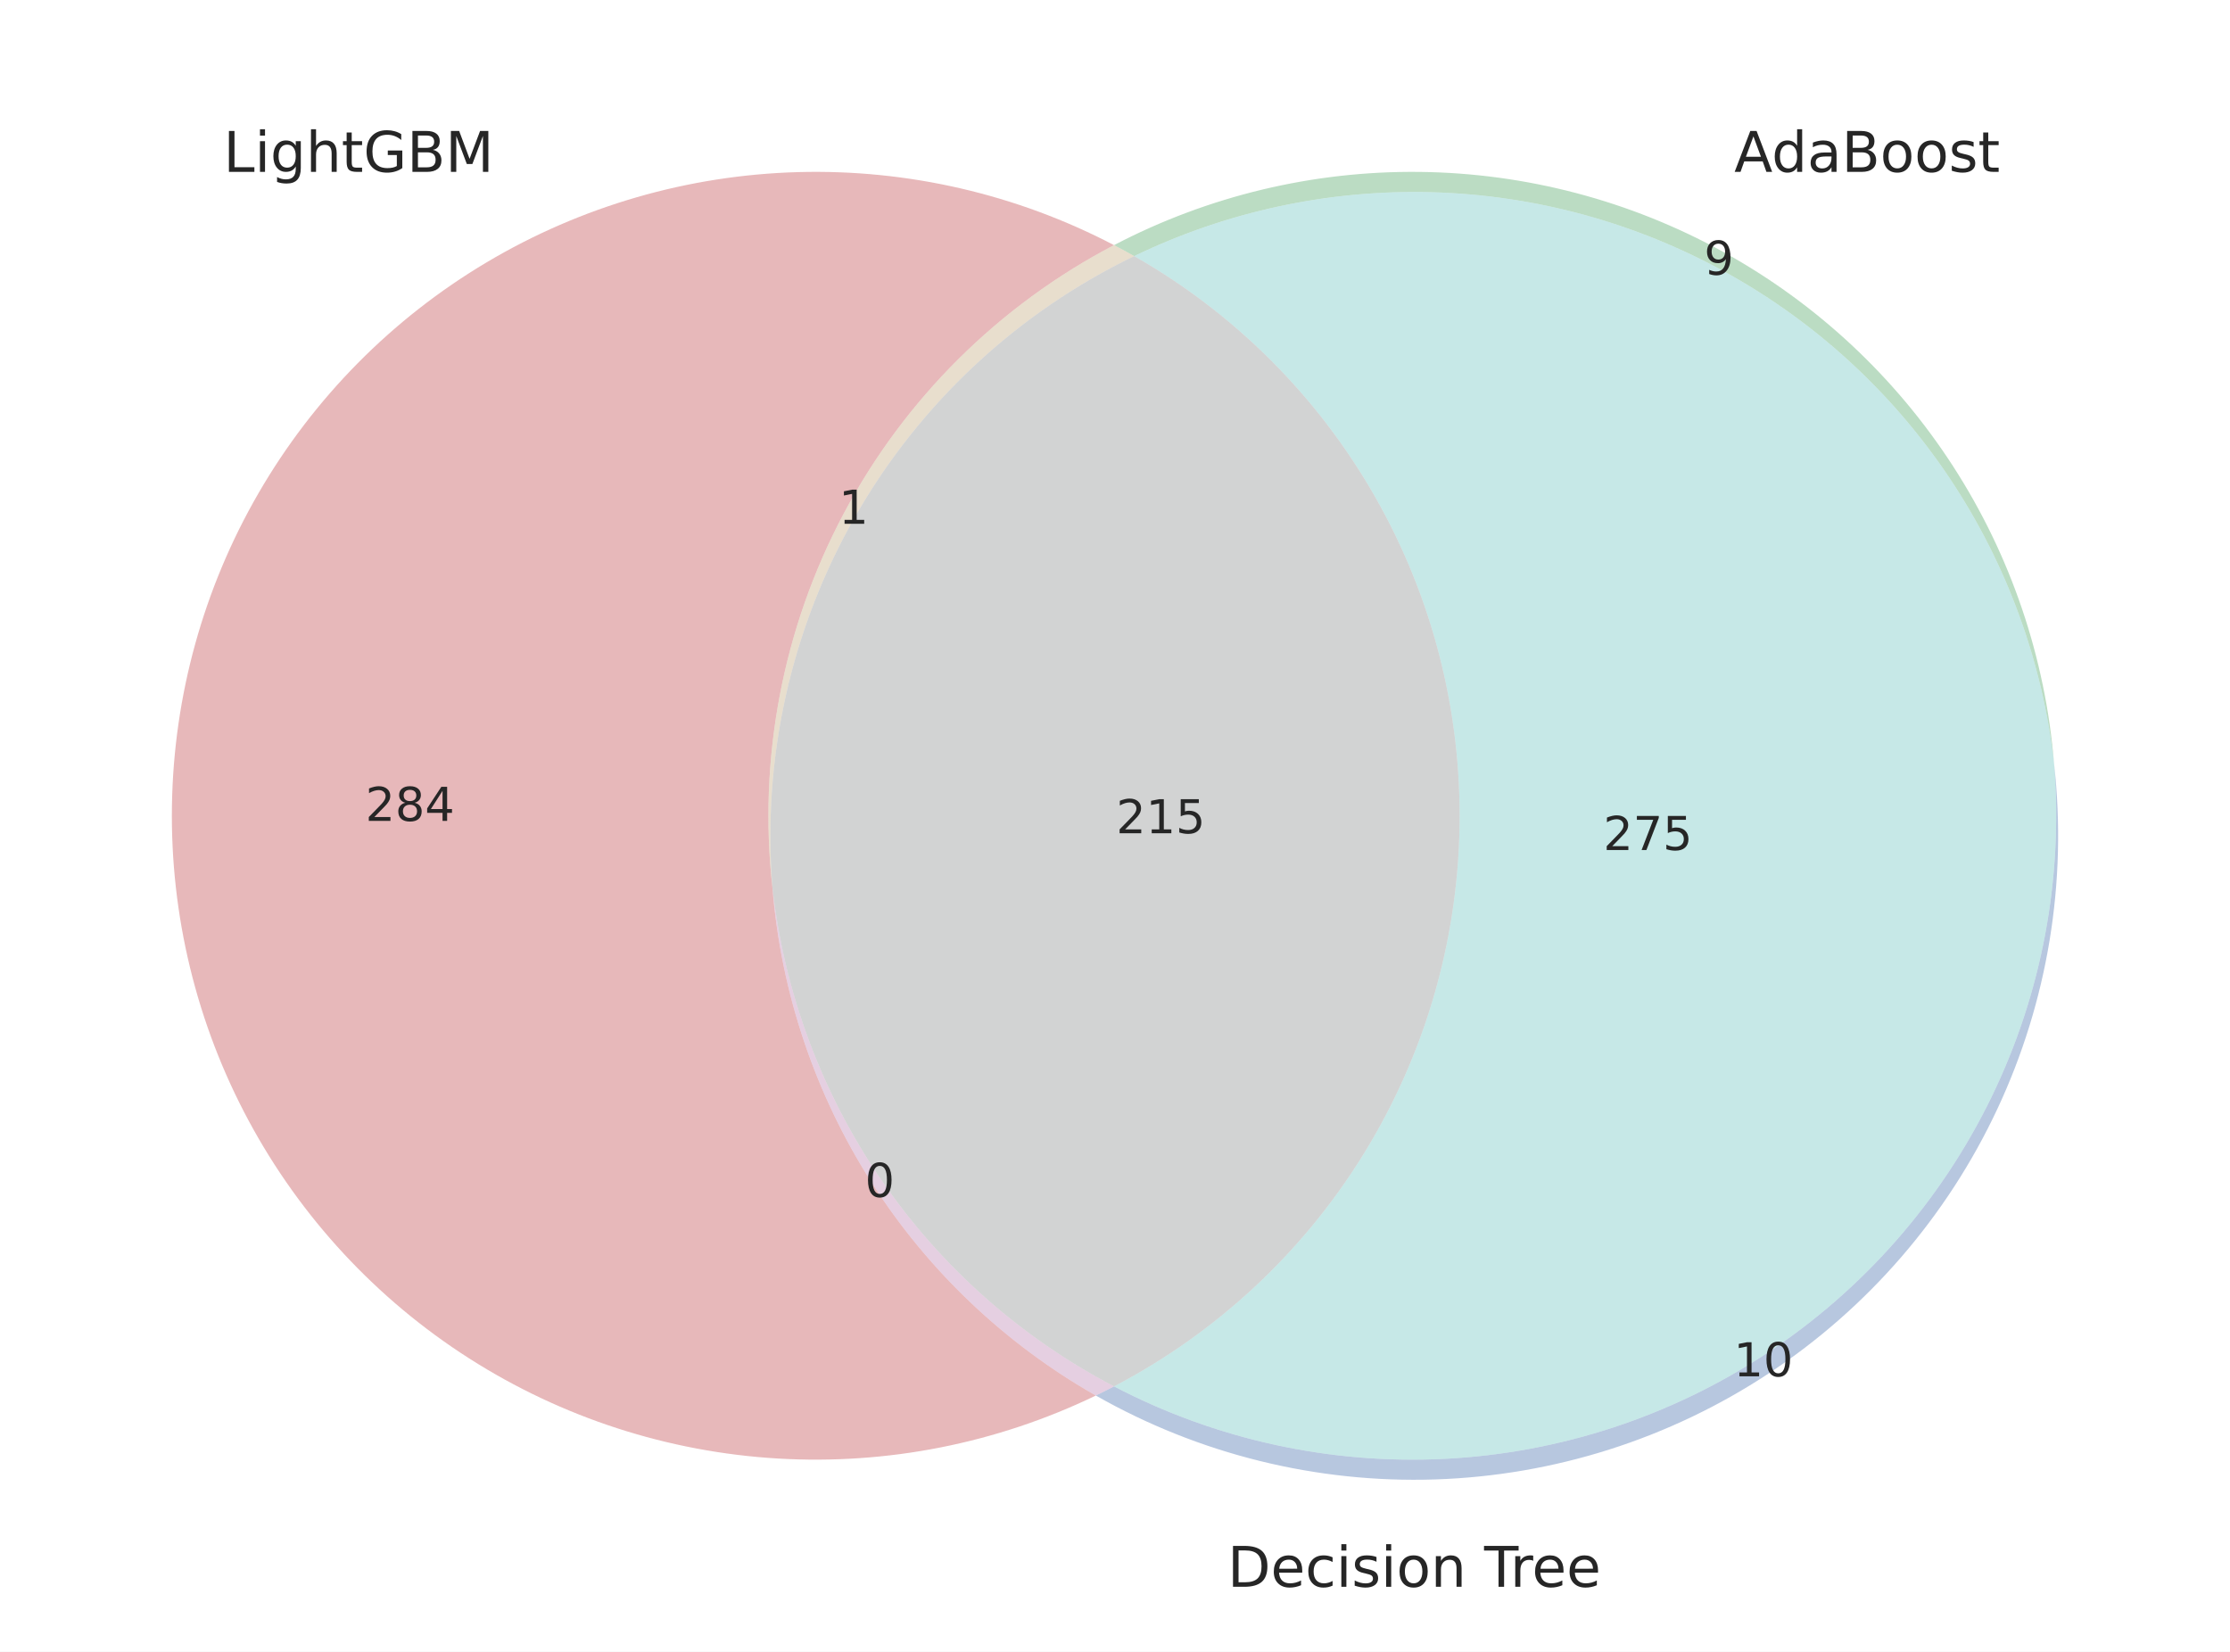
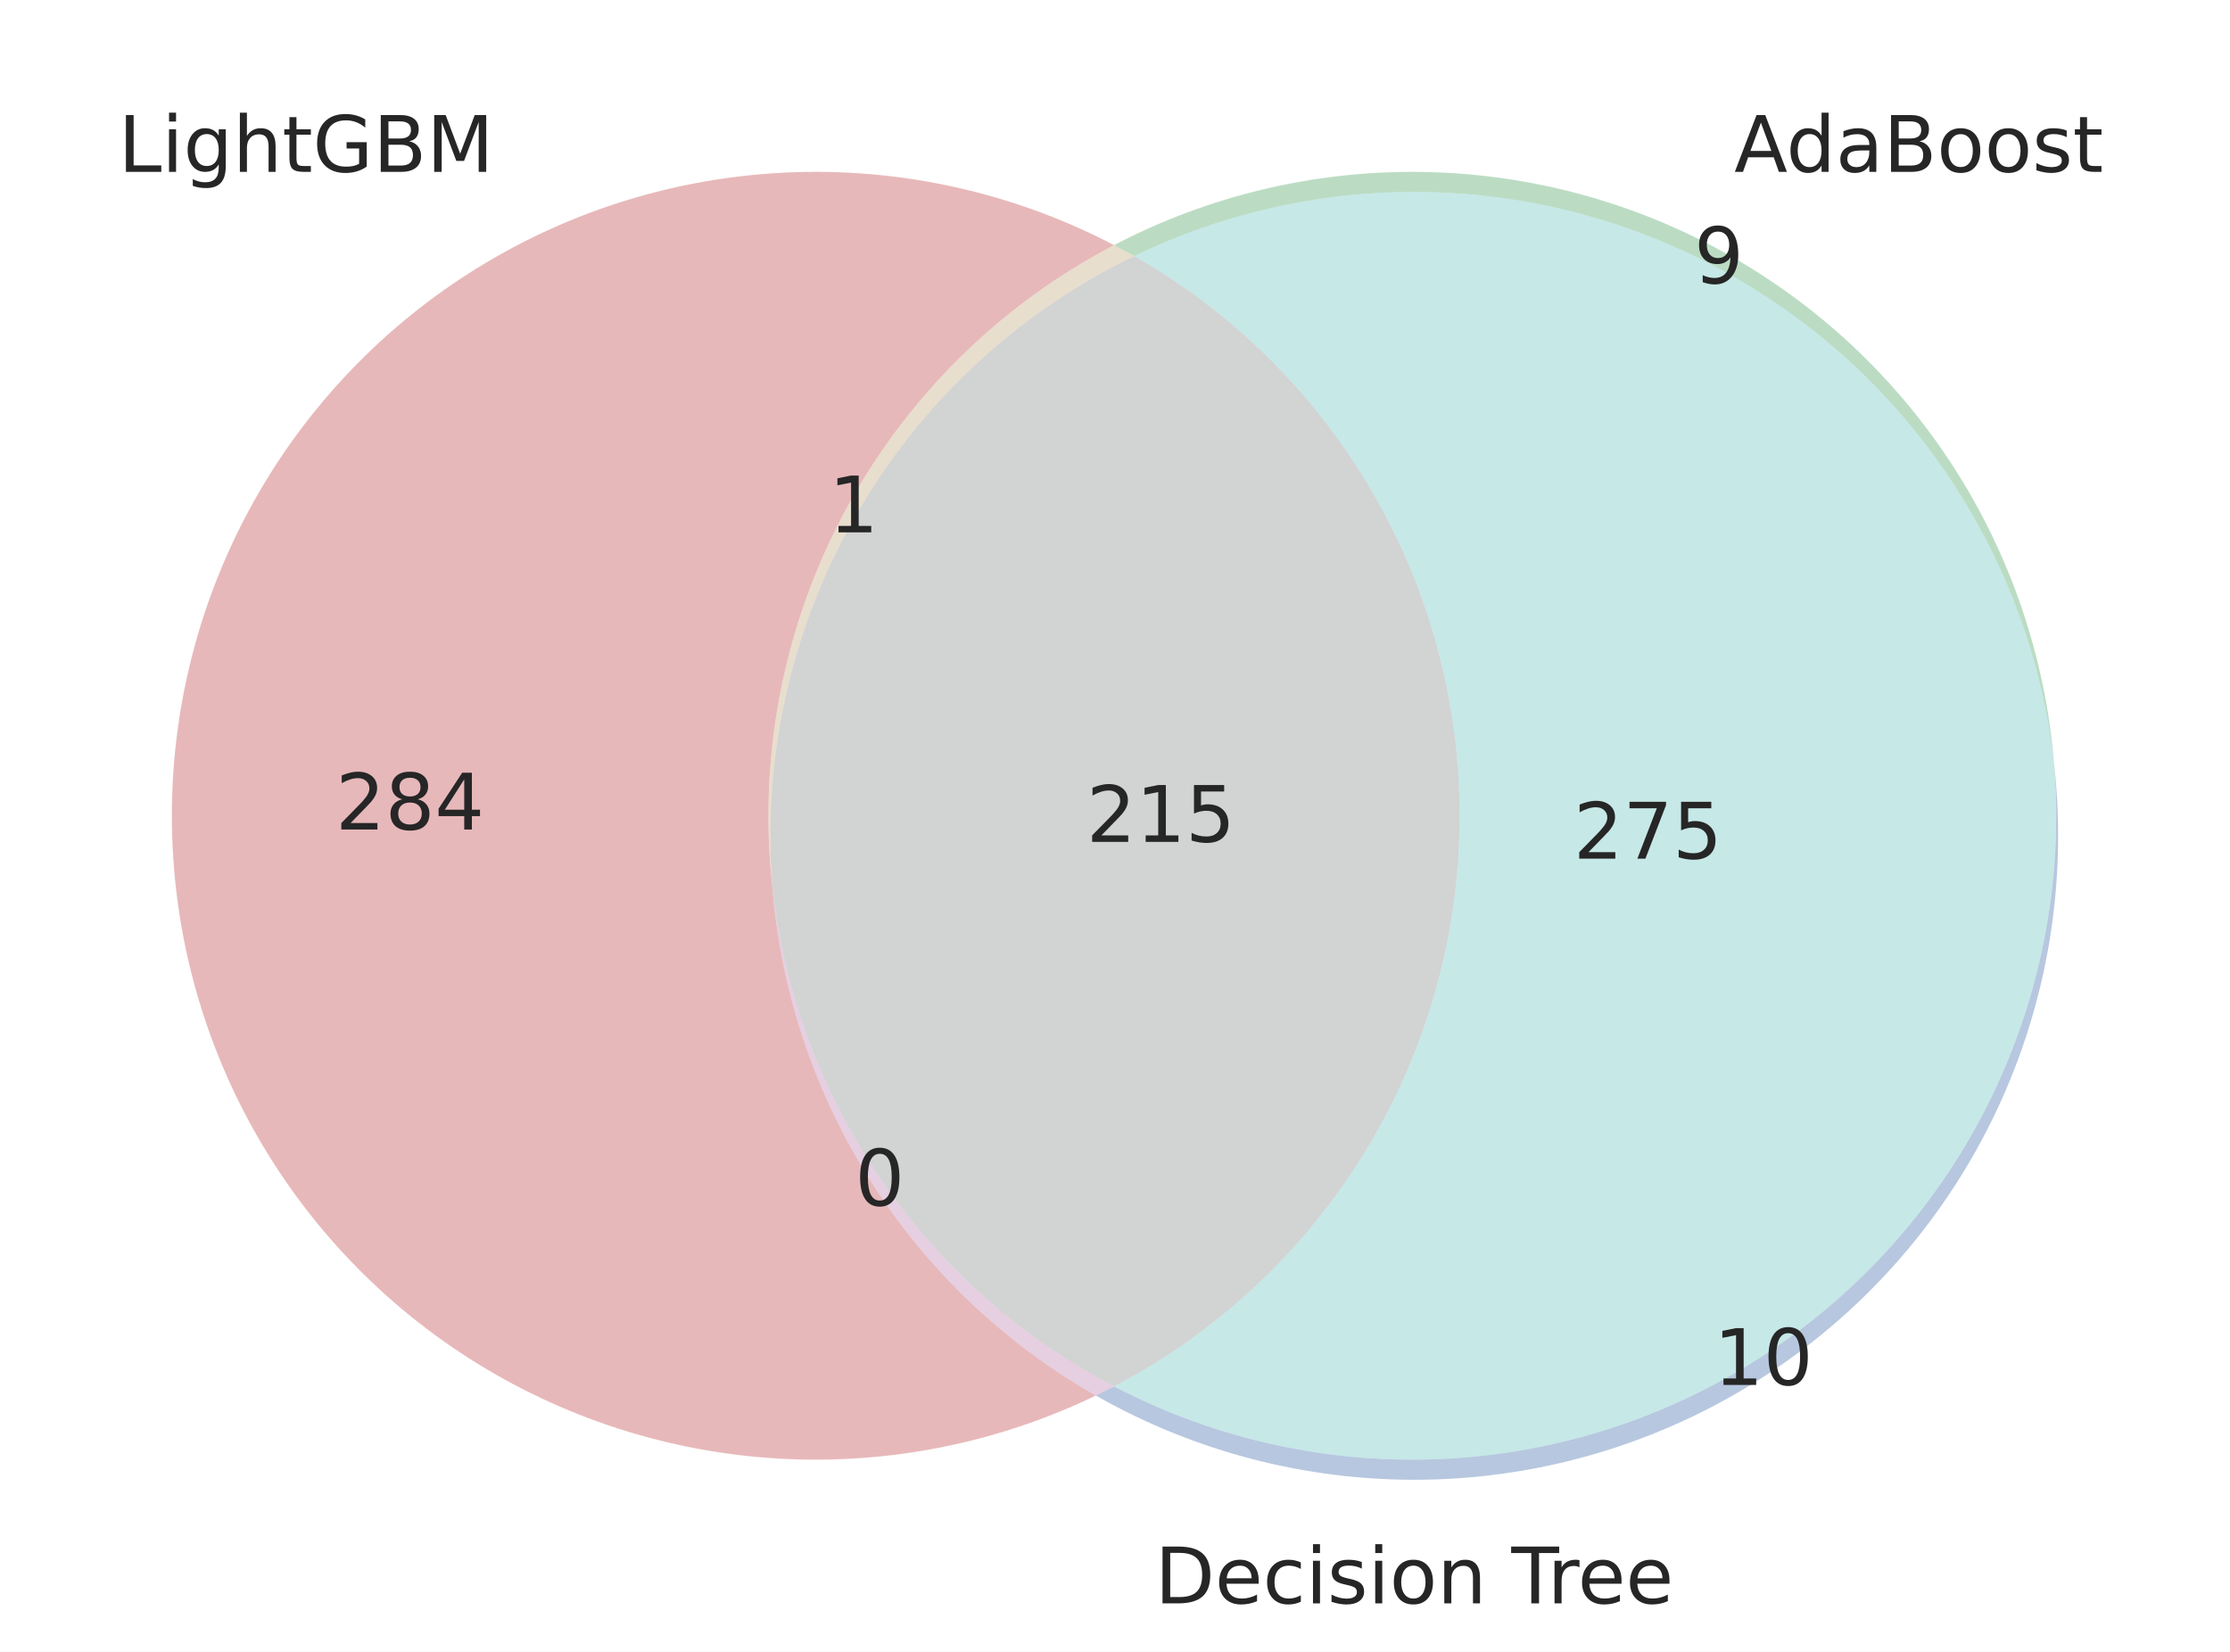
<svg xmlns="http://www.w3.org/2000/svg" xmlns:xlink="http://www.w3.org/1999/xlink" height="423.943pt" version="1.1" viewBox="0 0 572.4 423.943" width="572.4pt">
  <defs>
    <style type="text/css">
*{stroke-linecap:butt;stroke-linejoin:round;}
  </style>
  </defs>
  <g id="figure_1">
    <g id="patch_1">
      <path d="M 0 423.943  L 572.4 423.943  L 572.4 0  L 0 0  z " style="fill:#ffffff;" />
    </g>
    <g id="axes_1">
      <g id="patch_2">
-         <path clip-path="url(#p07f2720feb)" d="M 285.95 62.919  C 260.958 49.855 233.033 43.402 204.843 44.177  C 176.653 44.953 149.125 52.93 124.889 67.349  C 100.652 81.767 80.505 102.151 66.371 126.554  C 52.237 150.957 44.581 178.576 44.135 206.774  C 43.69 234.971 50.468 262.819 63.823 287.656  C 77.178 312.494 96.671 333.505 120.439 348.683  C 144.208 363.86 171.47 372.704 199.621 374.371  C 227.773 376.037 255.888 370.471 281.28 358.204  C 257.873 344.886 238.073 326.046 223.607 303.33  C 209.142 280.615 200.445 254.704 198.277 227.861  C 194.551 194.737 200.932 161.249 216.576 131.816  C 232.221 102.383 256.41 78.36 285.95 62.919  " style="fill:#c44e52;opacity:0.4;" />
+         <path clip-path="url(#p76eb200f39)" d="M 285.95 62.919  C 260.958 49.855 233.033 43.402 204.843 44.177  C 176.653 44.953 149.125 52.93 124.889 67.349  C 100.652 81.767 80.505 102.151 66.371 126.554  C 52.237 150.957 44.581 178.576 44.135 206.774  C 43.69 234.971 50.468 262.819 63.823 287.656  C 77.178 312.494 96.671 333.505 120.439 348.683  C 144.208 363.86 171.47 372.704 199.621 374.371  C 227.773 376.037 255.888 370.471 281.28 358.204  C 257.873 344.886 238.073 326.046 223.607 303.33  C 209.142 280.615 200.445 254.704 198.277 227.861  C 194.551 194.737 200.932 161.249 216.576 131.816  C 232.221 102.383 256.41 78.36 285.95 62.919  " style="fill:#c44e52;opacity:0.4;" />
      </g>
      <g id="patch_3">
-         <path clip-path="url(#p07f2720feb)" d="M 285.95 62.919  C 286.82 63.373 287.686 63.836 288.548 64.306  C 289.409 64.776 290.267 65.254 291.12 65.739  C 314.903 54.249 341.099 48.627 367.502 49.344  C 393.906 50.062 419.758 57.099 442.882 69.863  C 466.007 82.628 485.738 100.752 500.416 122.712  C 515.095 144.672 524.297 169.834 527.249 196.082  C 525.052 168.876 516.149 142.633 501.338 119.706  C 486.527 96.779 466.265 77.875 442.368 64.687  C 418.471 51.499 391.674 44.434 364.382 44.125  C 337.089 43.817 310.14 50.274 285.95 62.919  " style="fill:#55a868;opacity:0.4;" />
+         <path clip-path="url(#p76eb200f39)" d="M 285.95 62.919  C 286.82 63.373 287.686 63.836 288.548 64.306  C 289.409 64.776 290.267 65.254 291.12 65.739  C 314.903 54.249 341.099 48.627 367.502 49.344  C 393.906 50.062 419.758 57.099 442.882 69.863  C 466.007 82.628 485.738 100.752 500.416 122.712  C 515.095 144.672 524.297 169.834 527.249 196.082  C 525.052 168.876 516.149 142.633 501.338 119.706  C 486.527 96.779 466.265 77.875 442.368 64.687  C 418.471 51.499 391.674 44.434 364.382 44.125  C 337.089 43.817 310.14 50.274 285.95 62.919  " style="fill:#55a868;opacity:0.4;" />
      </g>
      <g id="patch_4">
-         <path clip-path="url(#p07f2720feb)" d="M 285.95 62.919  C 256.41 78.36 232.221 102.383 216.576 131.816  C 200.932 161.249 194.551 194.737 198.277 227.861  C 195.593 194.631 203.026 161.353 219.593 132.423  C 236.161 103.493 261.101 80.241 291.12 65.739  C 290.267 65.254 289.409 64.776 288.548 64.306  C 287.686 63.836 286.82 63.373 285.95 62.919  " style="fill:#c5ac82;opacity:0.4;" />
+         <path clip-path="url(#p76eb200f39)" d="M 285.95 62.919  C 256.41 78.36 232.221 102.383 216.576 131.816  C 200.932 161.249 194.551 194.737 198.277 227.861  C 195.593 194.631 203.026 161.353 219.593 132.423  C 236.161 103.493 261.101 80.241 291.12 65.739  C 290.267 65.254 289.409 64.776 288.548 64.306  C 287.686 63.836 286.82 63.373 285.95 62.919  " style="fill:#c5ac82;opacity:0.4;" />
      </g>
      <g id="patch_5">
-         <path clip-path="url(#p07f2720feb)" d="M 281.28 358.204  C 307.782 373.282 337.947 380.737 368.421 379.739  C 398.896 378.742 428.508 369.33 453.967 352.549  C 479.425 335.769 499.75 312.267 512.683 284.654  C 525.615 257.042 530.658 226.382 527.249 196.082  C 529.629 225.537 524.065 255.097 511.14 281.672  C 498.216 308.247 478.397 330.875 453.758 347.189  C 429.119 363.504 400.549 372.915 371.038 374.44  C 341.526 375.964 312.139 369.545 285.95 355.856  C 285.178 356.259 284.403 356.657 283.625 357.048  C 282.846 357.439 282.065 357.825 281.28 358.204  " style="fill:#4c72b0;opacity:0.4;" />
+         <path clip-path="url(#p76eb200f39)" d="M 281.28 358.204  C 307.782 373.282 337.947 380.737 368.421 379.739  C 398.896 378.742 428.508 369.33 453.967 352.549  C 479.425 335.769 499.75 312.267 512.683 284.654  C 525.615 257.042 530.658 226.382 527.249 196.082  C 529.629 225.537 524.065 255.097 511.14 281.672  C 498.216 308.247 478.397 330.875 453.758 347.189  C 429.119 363.504 400.549 372.915 371.038 374.44  C 341.526 375.964 312.139 369.545 285.95 355.856  C 285.178 356.259 284.403 356.657 283.625 357.048  C 282.846 357.439 282.065 357.825 281.28 358.204  " style="fill:#4c72b0;opacity:0.4;" />
      </g>
      <g id="patch_6">
-         <path clip-path="url(#p07f2720feb)" d="M 281.28 358.204  C 282.065 357.825 282.846 357.439 283.625 357.048  C 284.403 356.657 285.178 356.259 285.95 355.856  C 261.98 343.325 241.447 325.1 226.162 302.785  C 210.876 280.47 201.3 254.74 198.277 227.861  C 200.445 254.704 209.142 280.615 223.607 303.33  C 238.073 326.046 257.873 344.886 281.28 358.204  " style="fill:#be86b5;opacity:0.4;" />
+         <path clip-path="url(#p76eb200f39)" d="M 281.28 358.204  C 282.065 357.825 282.846 357.439 283.625 357.048  C 284.403 356.657 285.178 356.259 285.95 355.856  C 261.98 343.325 241.447 325.1 226.162 302.785  C 210.876 280.47 201.3 254.74 198.277 227.861  C 200.445 254.704 209.142 280.615 223.607 303.33  C 238.073 326.046 257.873 344.886 281.28 358.204  " style="fill:#be86b5;opacity:0.4;" />
      </g>
      <g id="patch_7">
-         <path clip-path="url(#p07f2720feb)" d="M 291.12 65.739  C 316.921 80.419 338.296 101.783 352.991 127.576  C 367.685 153.369 375.162 182.651 374.633 212.331  C 374.104 242.012 365.589 271.009 349.985 296.262  C 334.381 321.515 312.258 342.104 285.95 355.856  C 312.139 369.545 341.526 375.964 371.038 374.44  C 400.549 372.915 429.119 363.504 453.758 347.189  C 478.397 330.875 498.216 308.247 511.14 281.672  C 524.065 255.097 529.629 225.537 527.249 196.082  C 524.297 169.834 515.095 144.672 500.416 122.712  C 485.738 100.752 466.007 82.628 442.882 69.863  C 419.758 57.099 393.906 50.062 367.502 49.344  C 341.099 48.627 314.903 54.249 291.12 65.739  " style="fill:#71c5c4;opacity:0.4;" />
+         <path clip-path="url(#p76eb200f39)" d="M 291.12 65.739  C 316.921 80.419 338.296 101.783 352.991 127.576  C 367.685 153.369 375.162 182.651 374.633 212.331  C 374.104 242.012 365.589 271.009 349.985 296.262  C 334.381 321.515 312.258 342.104 285.95 355.856  C 312.139 369.545 341.526 375.964 371.038 374.44  C 400.549 372.915 429.119 363.504 453.758 347.189  C 478.397 330.875 498.216 308.247 511.14 281.672  C 524.065 255.097 529.629 225.537 527.249 196.082  C 524.297 169.834 515.095 144.672 500.416 122.712  C 485.738 100.752 466.007 82.628 442.882 69.863  C 419.758 57.099 393.906 50.062 367.502 49.344  C 341.099 48.627 314.903 54.249 291.12 65.739  " style="fill:#71c5c4;opacity:0.4;" />
      </g>
      <g id="patch_8">
-         <path clip-path="url(#p07f2720feb)" d="M 198.277 227.861  C 201.3 254.74 210.876 280.47 226.162 302.785  C 241.447 325.1 261.98 343.325 285.95 355.856  C 312.258 342.104 334.381 321.515 349.985 296.262  C 365.589 271.009 374.104 242.012 374.633 212.331  C 375.162 182.651 367.685 153.369 352.991 127.576  C 338.296 101.783 316.921 80.419 291.12 65.739  C 261.101 80.241 236.161 103.493 219.593 132.423  C 203.026 161.353 195.593 194.631 198.277 227.861  " style="fill:#8f9091;opacity:0.4;" />
+         <path clip-path="url(#p76eb200f39)" d="M 198.277 227.861  C 201.3 254.74 210.876 280.47 226.162 302.785  C 241.447 325.1 261.98 343.325 285.95 355.856  C 312.258 342.104 334.381 321.515 349.985 296.262  C 365.589 271.009 374.104 242.012 374.633 212.331  C 375.162 182.651 367.685 153.369 352.991 127.576  C 338.296 101.783 316.921 80.419 291.12 65.739  C 261.101 80.241 236.161 103.493 219.593 132.423  C 203.026 161.353 195.593 194.631 198.277 227.861  " style="fill:#8f9091;opacity:0.4;" />
      </g>
      <g id="text_1">
        <defs>
          <path d="M 19.188 8.297  L 53.609 8.297  L 53.609 0  L 7.328 0  L 7.328 8.297  Q 12.938 14.109 22.625 23.891  Q 32.328 33.688 34.812 36.531  Q 39.547 41.844 41.422 45.531  Q 43.312 49.219 43.312 52.781  Q 43.312 58.594 39.234 62.25  Q 35.156 65.922 28.609 65.922  Q 23.969 65.922 18.812 64.312  Q 13.672 62.703 7.812 59.422  L 7.812 69.391  Q 13.766 71.781 18.938 73  Q 24.125 74.219 28.422 74.219  Q 39.75 74.219 46.484 68.547  Q 53.219 62.891 53.219 53.422  Q 53.219 48.922 51.531 44.891  Q 49.859 40.875 45.406 35.406  Q 44.188 33.984 37.641 27.219  Q 31.109 20.453 19.188 8.297  z " id="DejaVuSans-50" />
          <path d="M 31.781 34.625  Q 24.75 34.625 20.719 30.859  Q 16.703 27.094 16.703 20.516  Q 16.703 13.922 20.719 10.156  Q 24.75 6.391 31.781 6.391  Q 38.812 6.391 42.859 10.172  Q 46.922 13.969 46.922 20.516  Q 46.922 27.094 42.891 30.859  Q 38.875 34.625 31.781 34.625  z M 21.922 38.812  Q 15.578 40.375 12.031 44.719  Q 8.5 49.078 8.5 55.328  Q 8.5 64.062 14.719 69.141  Q 20.953 74.219 31.781 74.219  Q 42.672 74.219 48.875 69.141  Q 55.078 64.062 55.078 55.328  Q 55.078 49.078 51.531 44.719  Q 48 40.375 41.703 38.812  Q 48.828 37.156 52.797 32.312  Q 56.781 27.484 56.781 20.516  Q 56.781 9.906 50.312 4.234  Q 43.844 -1.422 31.781 -1.422  Q 19.734 -1.422 13.25 4.234  Q 6.781 9.906 6.781 20.516  Q 6.781 27.484 10.781 32.312  Q 14.797 37.156 21.922 38.812  z M 18.312 54.391  Q 18.312 48.734 21.844 45.562  Q 25.391 42.391 31.781 42.391  Q 38.141 42.391 41.719 45.562  Q 45.312 48.734 45.312 54.391  Q 45.312 60.062 41.719 63.234  Q 38.141 66.406 31.781 66.406  Q 25.391 66.406 21.844 63.234  Q 18.312 60.062 18.312 54.391  z " id="DejaVuSans-56" />
          <path d="M 37.797 64.312  L 12.891 25.391  L 37.797 25.391  z M 35.203 72.906  L 47.609 72.906  L 47.609 25.391  L 58.016 25.391  L 58.016 17.188  L 47.609 17.188  L 47.609 0  L 37.797 0  L 37.797 17.188  L 4.891 17.188  L 4.891 26.703  z " id="DejaVuSans-52" />
        </defs>
-         <g style="fill:#262626;" transform="translate(93.78663 210.7101)scale(0.12 -0.12)">
+         <g style="fill:#262626;" transform="translate(86.15163 212.9176)scale(0.2 -0.2)">
          <use xlink:href="#DejaVuSans-50" />
          <use x="63.623" xlink:href="#DejaVuSans-56" />
          <use x="127.246" xlink:href="#DejaVuSans-52" />
        </g>
      </g>
      <g id="text_2">
        <defs>
          <path d="M 10.984 1.516  L 10.984 10.5  Q 14.703 8.734 18.5 7.812  Q 22.312 6.891 25.984 6.891  Q 35.75 6.891 40.891 13.453  Q 46.047 20.016 46.781 33.406  Q 43.953 29.203 39.594 26.953  Q 35.25 24.703 29.984 24.703  Q 19.047 24.703 12.672 31.312  Q 6.297 37.938 6.297 49.422  Q 6.297 60.641 12.938 67.422  Q 19.578 74.219 30.609 74.219  Q 43.266 74.219 49.922 64.516  Q 56.594 54.828 56.594 36.375  Q 56.594 19.141 48.406 8.859  Q 40.234 -1.422 26.422 -1.422  Q 22.703 -1.422 18.891 -0.688  Q 15.094 0.047 10.984 1.516  z M 30.609 32.422  Q 37.25 32.422 41.125 36.953  Q 45.016 41.5 45.016 49.422  Q 45.016 57.281 41.125 61.844  Q 37.25 66.406 30.609 66.406  Q 23.969 66.406 20.094 61.844  Q 16.219 57.281 16.219 49.422  Q 16.219 41.5 20.094 36.953  Q 23.969 32.422 30.609 32.422  z " id="DejaVuSans-57" />
        </defs>
-         <g style="fill:#262626;" transform="translate(437.4016 70.51752)scale(0.12 -0.12)">
+         <g style="fill:#262626;" transform="translate(434.8566 72.72502)scale(0.2 -0.2)">
          <use xlink:href="#DejaVuSans-57" />
        </g>
      </g>
      <g id="text_3">
        <defs>
          <path d="M 12.406 8.297  L 28.516 8.297  L 28.516 63.922  L 10.984 60.406  L 10.984 69.391  L 28.422 72.906  L 38.281 72.906  L 38.281 8.297  L 54.391 8.297  L 54.391 0  L 12.406 0  z " id="DejaVuSans-49" />
        </defs>
-         <g style="fill:#262626;" transform="translate(215.2972 134.4396)scale(0.12 -0.12)">
+         <g style="fill:#262626;" transform="translate(212.7522 136.6471)scale(0.2 -0.2)">
          <use xlink:href="#DejaVuSans-49" />
        </g>
      </g>
      <g id="text_4">
        <defs>
          <path d="M 31.781 66.406  Q 24.172 66.406 20.328 58.906  Q 16.5 51.422 16.5 36.375  Q 16.5 21.391 20.328 13.891  Q 24.172 6.391 31.781 6.391  Q 39.453 6.391 43.281 13.891  Q 47.125 21.391 47.125 36.375  Q 47.125 51.422 43.281 58.906  Q 39.453 66.406 31.781 66.406  z M 31.781 74.219  Q 44.047 74.219 50.516 64.516  Q 56.984 54.828 56.984 36.375  Q 56.984 17.969 50.516 8.266  Q 44.047 -1.422 31.781 -1.422  Q 19.531 -1.422 13.062 8.266  Q 6.594 17.969 6.594 36.375  Q 6.594 54.828 13.062 64.516  Q 19.531 74.219 31.781 74.219  z " id="DejaVuSans-48" />
        </defs>
-         <g style="fill:#262626;" transform="translate(444.9954 353.2738)scale(0.12 -0.12)">
+         <g style="fill:#262626;" transform="translate(439.9054 355.4813)scale(0.2 -0.2)">
          <use xlink:href="#DejaVuSans-49" />
          <use x="63.623" xlink:href="#DejaVuSans-48" />
        </g>
      </g>
      <g id="text_5">
-         <g style="fill:#262626;" transform="translate(222.0072 307.2301)scale(0.12 -0.12)">
+         <g style="fill:#262626;" transform="translate(219.4622 309.4376)scale(0.2 -0.2)">
          <use xlink:href="#DejaVuSans-48" />
        </g>
      </g>
      <g id="text_6">
        <defs>
          <path d="M 8.203 72.906  L 55.078 72.906  L 55.078 68.703  L 28.609 0  L 18.312 0  L 43.219 64.594  L 8.203 64.594  z " id="DejaVuSans-55" />
          <path d="M 10.797 72.906  L 49.516 72.906  L 49.516 64.594  L 19.828 64.594  L 19.828 46.734  Q 21.969 47.469 24.109 47.828  Q 26.266 48.188 28.422 48.188  Q 40.625 48.188 47.75 41.5  Q 54.891 34.812 54.891 23.391  Q 54.891 11.625 47.562 5.094  Q 40.234 -1.422 26.906 -1.422  Q 22.312 -1.422 17.547 -0.641  Q 12.797 0.141 7.719 1.703  L 7.719 11.625  Q 12.109 9.234 16.797 8.062  Q 21.484 6.891 26.703 6.891  Q 35.156 6.891 40.078 11.328  Q 45.016 15.766 45.016 23.391  Q 45.016 31 40.078 35.438  Q 35.156 39.891 26.703 39.891  Q 22.75 39.891 18.812 39.016  Q 14.891 38.141 10.797 36.281  z " id="DejaVuSans-53" />
        </defs>
-         <g style="fill:#262626;" transform="translate(411.5359 218.1834)scale(0.12 -0.12)">
+         <g style="fill:#262626;" transform="translate(403.9009 220.3909)scale(0.2 -0.2)">
          <use xlink:href="#DejaVuSans-50" />
          <use x="63.623" xlink:href="#DejaVuSans-55" />
          <use x="127.246" xlink:href="#DejaVuSans-53" />
        </g>
      </g>
      <g id="text_7">
-         <g style="fill:#262626;" transform="translate(286.5031 213.8806)scale(0.12 -0.12)">
+         <g style="fill:#262626;" transform="translate(278.8681 216.0881)scale(0.2 -0.2)">
          <use xlink:href="#DejaVuSans-50" />
          <use x="63.623" xlink:href="#DejaVuSans-49" />
          <use x="127.246" xlink:href="#DejaVuSans-53" />
        </g>
      </g>
      <g id="text_8">
        <defs>
          <path d="M 9.812 72.906  L 19.672 72.906  L 19.672 8.297  L 55.172 8.297  L 55.172 0  L 9.812 0  z " id="DejaVuSans-76" />
          <path d="M 9.422 54.688  L 18.406 54.688  L 18.406 0  L 9.422 0  z M 9.422 75.984  L 18.406 75.984  L 18.406 64.594  L 9.422 64.594  z " id="DejaVuSans-105" />
          <path d="M 45.406 27.984  Q 45.406 37.75 41.375 43.109  Q 37.359 48.484 30.078 48.484  Q 22.859 48.484 18.828 43.109  Q 14.797 37.75 14.797 27.984  Q 14.797 18.266 18.828 12.891  Q 22.859 7.516 30.078 7.516  Q 37.359 7.516 41.375 12.891  Q 45.406 18.266 45.406 27.984  z M 54.391 6.781  Q 54.391 -7.172 48.188 -13.984  Q 42 -20.797 29.203 -20.797  Q 24.469 -20.797 20.266 -20.094  Q 16.062 -19.391 12.109 -17.922  L 12.109 -9.188  Q 16.062 -11.328 19.922 -12.344  Q 23.781 -13.375 27.781 -13.375  Q 36.625 -13.375 41.016 -8.766  Q 45.406 -4.156 45.406 5.172  L 45.406 9.625  Q 42.625 4.781 38.281 2.391  Q 33.938 0 27.875 0  Q 17.828 0 11.672 7.656  Q 5.516 15.328 5.516 27.984  Q 5.516 40.672 11.672 48.328  Q 17.828 56 27.875 56  Q 33.938 56 38.281 53.609  Q 42.625 51.219 45.406 46.391  L 45.406 54.688  L 54.391 54.688  z " id="DejaVuSans-103" />
          <path d="M 54.891 33.016  L 54.891 0  L 45.906 0  L 45.906 32.719  Q 45.906 40.484 42.875 44.328  Q 39.844 48.188 33.797 48.188  Q 26.516 48.188 22.312 43.547  Q 18.109 38.922 18.109 30.906  L 18.109 0  L 9.078 0  L 9.078 75.984  L 18.109 75.984  L 18.109 46.188  Q 21.344 51.125 25.703 53.562  Q 30.078 56 35.797 56  Q 45.219 56 50.047 50.172  Q 54.891 44.344 54.891 33.016  z " id="DejaVuSans-104" />
          <path d="M 18.312 70.219  L 18.312 54.688  L 36.812 54.688  L 36.812 47.703  L 18.312 47.703  L 18.312 18.016  Q 18.312 11.328 20.141 9.422  Q 21.969 7.516 27.594 7.516  L 36.812 7.516  L 36.812 0  L 27.594 0  Q 17.188 0 13.234 3.875  Q 9.281 7.766 9.281 18.016  L 9.281 47.703  L 2.688 47.703  L 2.688 54.688  L 9.281 54.688  L 9.281 70.219  z " id="DejaVuSans-116" />
          <path d="M 59.516 10.406  L 59.516 29.984  L 43.406 29.984  L 43.406 38.094  L 69.281 38.094  L 69.281 6.781  Q 63.578 2.734 56.688 0.656  Q 49.812 -1.422 42 -1.422  Q 24.906 -1.422 15.25 8.562  Q 5.609 18.562 5.609 36.375  Q 5.609 54.25 15.25 64.234  Q 24.906 74.219 42 74.219  Q 49.125 74.219 55.547 72.453  Q 61.969 70.703 67.391 67.281  L 67.391 56.781  Q 61.922 61.422 55.766 63.766  Q 49.609 66.109 42.828 66.109  Q 29.438 66.109 22.719 58.641  Q 16.016 51.172 16.016 36.375  Q 16.016 21.625 22.719 14.156  Q 29.438 6.688 42.828 6.688  Q 48.047 6.688 52.141 7.594  Q 56.25 8.5 59.516 10.406  z " id="DejaVuSans-71" />
          <path d="M 19.672 34.812  L 19.672 8.109  L 35.5 8.109  Q 43.453 8.109 47.281 11.406  Q 51.125 14.703 51.125 21.484  Q 51.125 28.328 47.281 31.562  Q 43.453 34.812 35.5 34.812  z M 19.672 64.797  L 19.672 42.828  L 34.281 42.828  Q 41.5 42.828 45.031 45.531  Q 48.578 48.25 48.578 53.812  Q 48.578 59.328 45.031 62.062  Q 41.5 64.797 34.281 64.797  z M 9.812 72.906  L 35.016 72.906  Q 46.297 72.906 52.391 68.219  Q 58.5 63.531 58.5 54.891  Q 58.5 48.188 55.375 44.234  Q 52.25 40.281 46.188 39.312  Q 53.469 37.75 57.5 32.781  Q 61.531 27.828 61.531 20.406  Q 61.531 10.641 54.891 5.312  Q 48.25 0 35.984 0  L 9.812 0  z " id="DejaVuSans-66" />
          <path d="M 9.812 72.906  L 24.516 72.906  L 43.109 23.297  L 61.812 72.906  L 76.516 72.906  L 76.516 0  L 66.891 0  L 66.891 64.016  L 48.094 14.016  L 38.188 14.016  L 19.391 64.016  L 19.391 0  L 9.812 0  z " id="DejaVuSans-77" />
        </defs>
-         <g style="fill:#262626;" transform="translate(57.35197 44.11479)scale(0.144 -0.144)">
+         <g style="fill:#262626;" transform="translate(30.36347 44.11479)scale(0.2 -0.2)">
          <use xlink:href="#DejaVuSans-76" />
          <use x="55.713" xlink:href="#DejaVuSans-105" />
          <use x="83.496" xlink:href="#DejaVuSans-103" />
          <use x="146.973" xlink:href="#DejaVuSans-104" />
          <use x="210.352" xlink:href="#DejaVuSans-116" />
          <use x="249.561" xlink:href="#DejaVuSans-71" />
          <use x="327.051" xlink:href="#DejaVuSans-66" />
          <use x="395.654" xlink:href="#DejaVuSans-77" />
        </g>
      </g>
      <g id="text_9">
        <defs>
          <path d="M 34.188 63.188  L 20.797 26.906  L 47.609 26.906  z M 28.609 72.906  L 39.797 72.906  L 67.578 0  L 57.328 0  L 50.688 18.703  L 17.828 18.703  L 11.188 0  L 0.781 0  z " id="DejaVuSans-65" />
          <path d="M 45.406 46.391  L 45.406 75.984  L 54.391 75.984  L 54.391 0  L 45.406 0  L 45.406 8.203  Q 42.578 3.328 38.25 0.953  Q 33.938 -1.422 27.875 -1.422  Q 17.969 -1.422 11.734 6.484  Q 5.516 14.406 5.516 27.297  Q 5.516 40.188 11.734 48.094  Q 17.969 56 27.875 56  Q 33.938 56 38.25 53.625  Q 42.578 51.266 45.406 46.391  z M 14.797 27.297  Q 14.797 17.391 18.875 11.75  Q 22.953 6.109 30.078 6.109  Q 37.203 6.109 41.297 11.75  Q 45.406 17.391 45.406 27.297  Q 45.406 37.203 41.297 42.844  Q 37.203 48.484 30.078 48.484  Q 22.953 48.484 18.875 42.844  Q 14.797 37.203 14.797 27.297  z " id="DejaVuSans-100" />
          <path d="M 34.281 27.484  Q 23.391 27.484 19.188 25  Q 14.984 22.516 14.984 16.5  Q 14.984 11.719 18.141 8.906  Q 21.297 6.109 26.703 6.109  Q 34.188 6.109 38.703 11.406  Q 43.219 16.703 43.219 25.484  L 43.219 27.484  z M 52.203 31.203  L 52.203 0  L 43.219 0  L 43.219 8.297  Q 40.141 3.328 35.547 0.953  Q 30.953 -1.422 24.312 -1.422  Q 15.922 -1.422 10.953 3.297  Q 6 8.016 6 15.922  Q 6 25.141 12.172 29.828  Q 18.359 34.516 30.609 34.516  L 43.219 34.516  L 43.219 35.406  Q 43.219 41.609 39.141 45  Q 35.062 48.391 27.688 48.391  Q 23 48.391 18.547 47.266  Q 14.109 46.141 10.016 43.891  L 10.016 52.203  Q 14.938 54.109 19.578 55.047  Q 24.219 56 28.609 56  Q 40.484 56 46.344 49.844  Q 52.203 43.703 52.203 31.203  z " id="DejaVuSans-97" />
          <path d="M 30.609 48.391  Q 23.391 48.391 19.188 42.75  Q 14.984 37.109 14.984 27.297  Q 14.984 17.484 19.156 11.844  Q 23.344 6.203 30.609 6.203  Q 37.797 6.203 41.984 11.859  Q 46.188 17.531 46.188 27.297  Q 46.188 37.016 41.984 42.703  Q 37.797 48.391 30.609 48.391  z M 30.609 56  Q 42.328 56 49.016 48.375  Q 55.719 40.766 55.719 27.297  Q 55.719 13.875 49.016 6.219  Q 42.328 -1.422 30.609 -1.422  Q 18.844 -1.422 12.172 6.219  Q 5.516 13.875 5.516 27.297  Q 5.516 40.766 12.172 48.375  Q 18.844 56 30.609 56  z " id="DejaVuSans-111" />
          <path d="M 44.281 53.078  L 44.281 44.578  Q 40.484 46.531 36.375 47.5  Q 32.281 48.484 27.875 48.484  Q 21.188 48.484 17.844 46.438  Q 14.5 44.391 14.5 40.281  Q 14.5 37.156 16.891 35.375  Q 19.281 33.594 26.516 31.984  L 29.594 31.297  Q 39.156 29.25 43.188 25.516  Q 47.219 21.781 47.219 15.094  Q 47.219 7.469 41.188 3.016  Q 35.156 -1.422 24.609 -1.422  Q 20.219 -1.422 15.453 -0.562  Q 10.688 0.297 5.422 2  L 5.422 11.281  Q 10.406 8.688 15.234 7.391  Q 20.062 6.109 24.812 6.109  Q 31.156 6.109 34.562 8.281  Q 37.984 10.453 37.984 14.406  Q 37.984 18.062 35.516 20.016  Q 33.062 21.969 24.703 23.781  L 21.578 24.516  Q 13.234 26.266 9.516 29.906  Q 5.812 33.547 5.812 39.891  Q 5.812 47.609 11.281 51.797  Q 16.75 56 26.812 56  Q 31.781 56 36.172 55.266  Q 40.578 54.547 44.281 53.078  z " id="DejaVuSans-115" />
        </defs>
-         <g style="fill:#262626;" transform="translate(445.1498 44.11479)scale(0.144 -0.144)">
+         <g style="fill:#262626;" transform="translate(445.1498 44.11479)scale(0.2 -0.2)">
          <use xlink:href="#DejaVuSans-65" />
          <use x="66.658" xlink:href="#DejaVuSans-100" />
          <use x="130.135" xlink:href="#DejaVuSans-97" />
          <use x="191.414" xlink:href="#DejaVuSans-66" />
          <use x="260.018" xlink:href="#DejaVuSans-111" />
          <use x="321.199" xlink:href="#DejaVuSans-111" />
          <use x="382.381" xlink:href="#DejaVuSans-115" />
          <use x="434.48" xlink:href="#DejaVuSans-116" />
        </g>
      </g>
      <g id="text_10">
        <defs>
          <path d="M 19.672 64.797  L 19.672 8.109  L 31.594 8.109  Q 46.688 8.109 53.688 14.938  Q 60.688 21.781 60.688 36.531  Q 60.688 51.172 53.688 57.984  Q 46.688 64.797 31.594 64.797  z M 9.812 72.906  L 30.078 72.906  Q 51.266 72.906 61.172 64.094  Q 71.094 55.281 71.094 36.531  Q 71.094 17.672 61.125 8.828  Q 51.172 0 30.078 0  L 9.812 0  z " id="DejaVuSans-68" />
          <path d="M 56.203 29.594  L 56.203 25.203  L 14.891 25.203  Q 15.484 15.922 20.484 11.062  Q 25.484 6.203 34.422 6.203  Q 39.594 6.203 44.453 7.469  Q 49.312 8.734 54.109 11.281  L 54.109 2.781  Q 49.266 0.734 44.188 -0.344  Q 39.109 -1.422 33.891 -1.422  Q 20.797 -1.422 13.156 6.188  Q 5.516 13.812 5.516 26.812  Q 5.516 40.234 12.766 48.109  Q 20.016 56 32.328 56  Q 43.359 56 49.781 48.891  Q 56.203 41.797 56.203 29.594  z M 47.219 32.234  Q 47.125 39.594 43.094 43.984  Q 39.062 48.391 32.422 48.391  Q 24.906 48.391 20.391 44.141  Q 15.875 39.891 15.188 32.172  z " id="DejaVuSans-101" />
          <path d="M 48.781 52.594  L 48.781 44.188  Q 44.969 46.297 41.141 47.344  Q 37.312 48.391 33.406 48.391  Q 24.656 48.391 19.812 42.844  Q 14.984 37.312 14.984 27.297  Q 14.984 17.281 19.812 11.734  Q 24.656 6.203 33.406 6.203  Q 37.312 6.203 41.141 7.25  Q 44.969 8.297 48.781 10.406  L 48.781 2.094  Q 45.016 0.344 40.984 -0.531  Q 36.969 -1.422 32.422 -1.422  Q 20.062 -1.422 12.781 6.344  Q 5.516 14.109 5.516 27.297  Q 5.516 40.672 12.859 48.328  Q 20.219 56 33.016 56  Q 37.156 56 41.109 55.141  Q 45.062 54.297 48.781 52.594  z " id="DejaVuSans-99" />
          <path d="M 54.891 33.016  L 54.891 0  L 45.906 0  L 45.906 32.719  Q 45.906 40.484 42.875 44.328  Q 39.844 48.188 33.797 48.188  Q 26.516 48.188 22.312 43.547  Q 18.109 38.922 18.109 30.906  L 18.109 0  L 9.078 0  L 9.078 54.688  L 18.109 54.688  L 18.109 46.188  Q 21.344 51.125 25.703 53.562  Q 30.078 56 35.797 56  Q 45.219 56 50.047 50.172  Q 54.891 44.344 54.891 33.016  z " id="DejaVuSans-110" />
          <path id="DejaVuSans-32" />
          <path d="M -0.297 72.906  L 61.375 72.906  L 61.375 64.594  L 35.5 64.594  L 35.5 0  L 25.594 0  L 25.594 64.594  L -0.297 64.594  z " id="DejaVuSans-84" />
          <path d="M 41.109 46.297  Q 39.594 47.172 37.812 47.578  Q 36.031 48 33.891 48  Q 26.266 48 22.188 43.047  Q 18.109 38.094 18.109 28.812  L 18.109 0  L 9.078 0  L 9.078 54.688  L 18.109 54.688  L 18.109 46.188  Q 20.953 51.172 25.484 53.578  Q 30.031 56 36.531 56  Q 37.453 56 38.578 55.875  Q 39.703 55.766 41.062 55.516  z " id="DejaVuSans-114" />
        </defs>
-         <g style="fill:#262626;" transform="translate(315.0777 407.2968)scale(0.144 -0.144)">
+         <g style="fill:#262626;" transform="translate(296.4363 411.552)scale(0.2 -0.2)">
          <use xlink:href="#DejaVuSans-68" />
          <use x="77.002" xlink:href="#DejaVuSans-101" />
          <use x="138.525" xlink:href="#DejaVuSans-99" />
          <use x="193.506" xlink:href="#DejaVuSans-105" />
          <use x="221.289" xlink:href="#DejaVuSans-115" />
          <use x="273.389" xlink:href="#DejaVuSans-105" />
          <use x="301.172" xlink:href="#DejaVuSans-111" />
          <use x="362.354" xlink:href="#DejaVuSans-110" />
          <use x="425.732" xlink:href="#DejaVuSans-32" />
          <use x="457.52" xlink:href="#DejaVuSans-84" />
          <use x="503.854" xlink:href="#DejaVuSans-114" />
          <use x="542.717" xlink:href="#DejaVuSans-101" />
          <use x="604.24" xlink:href="#DejaVuSans-101" />
        </g>
      </g>
    </g>
  </g>
  <defs>
-     <clipPath id="p07f2720feb">
+     <clipPath id="p76eb200f39">
      <rect height="409.543" width="558" x="7.2" y="7.2" />
    </clipPath>
  </defs>
</svg>
